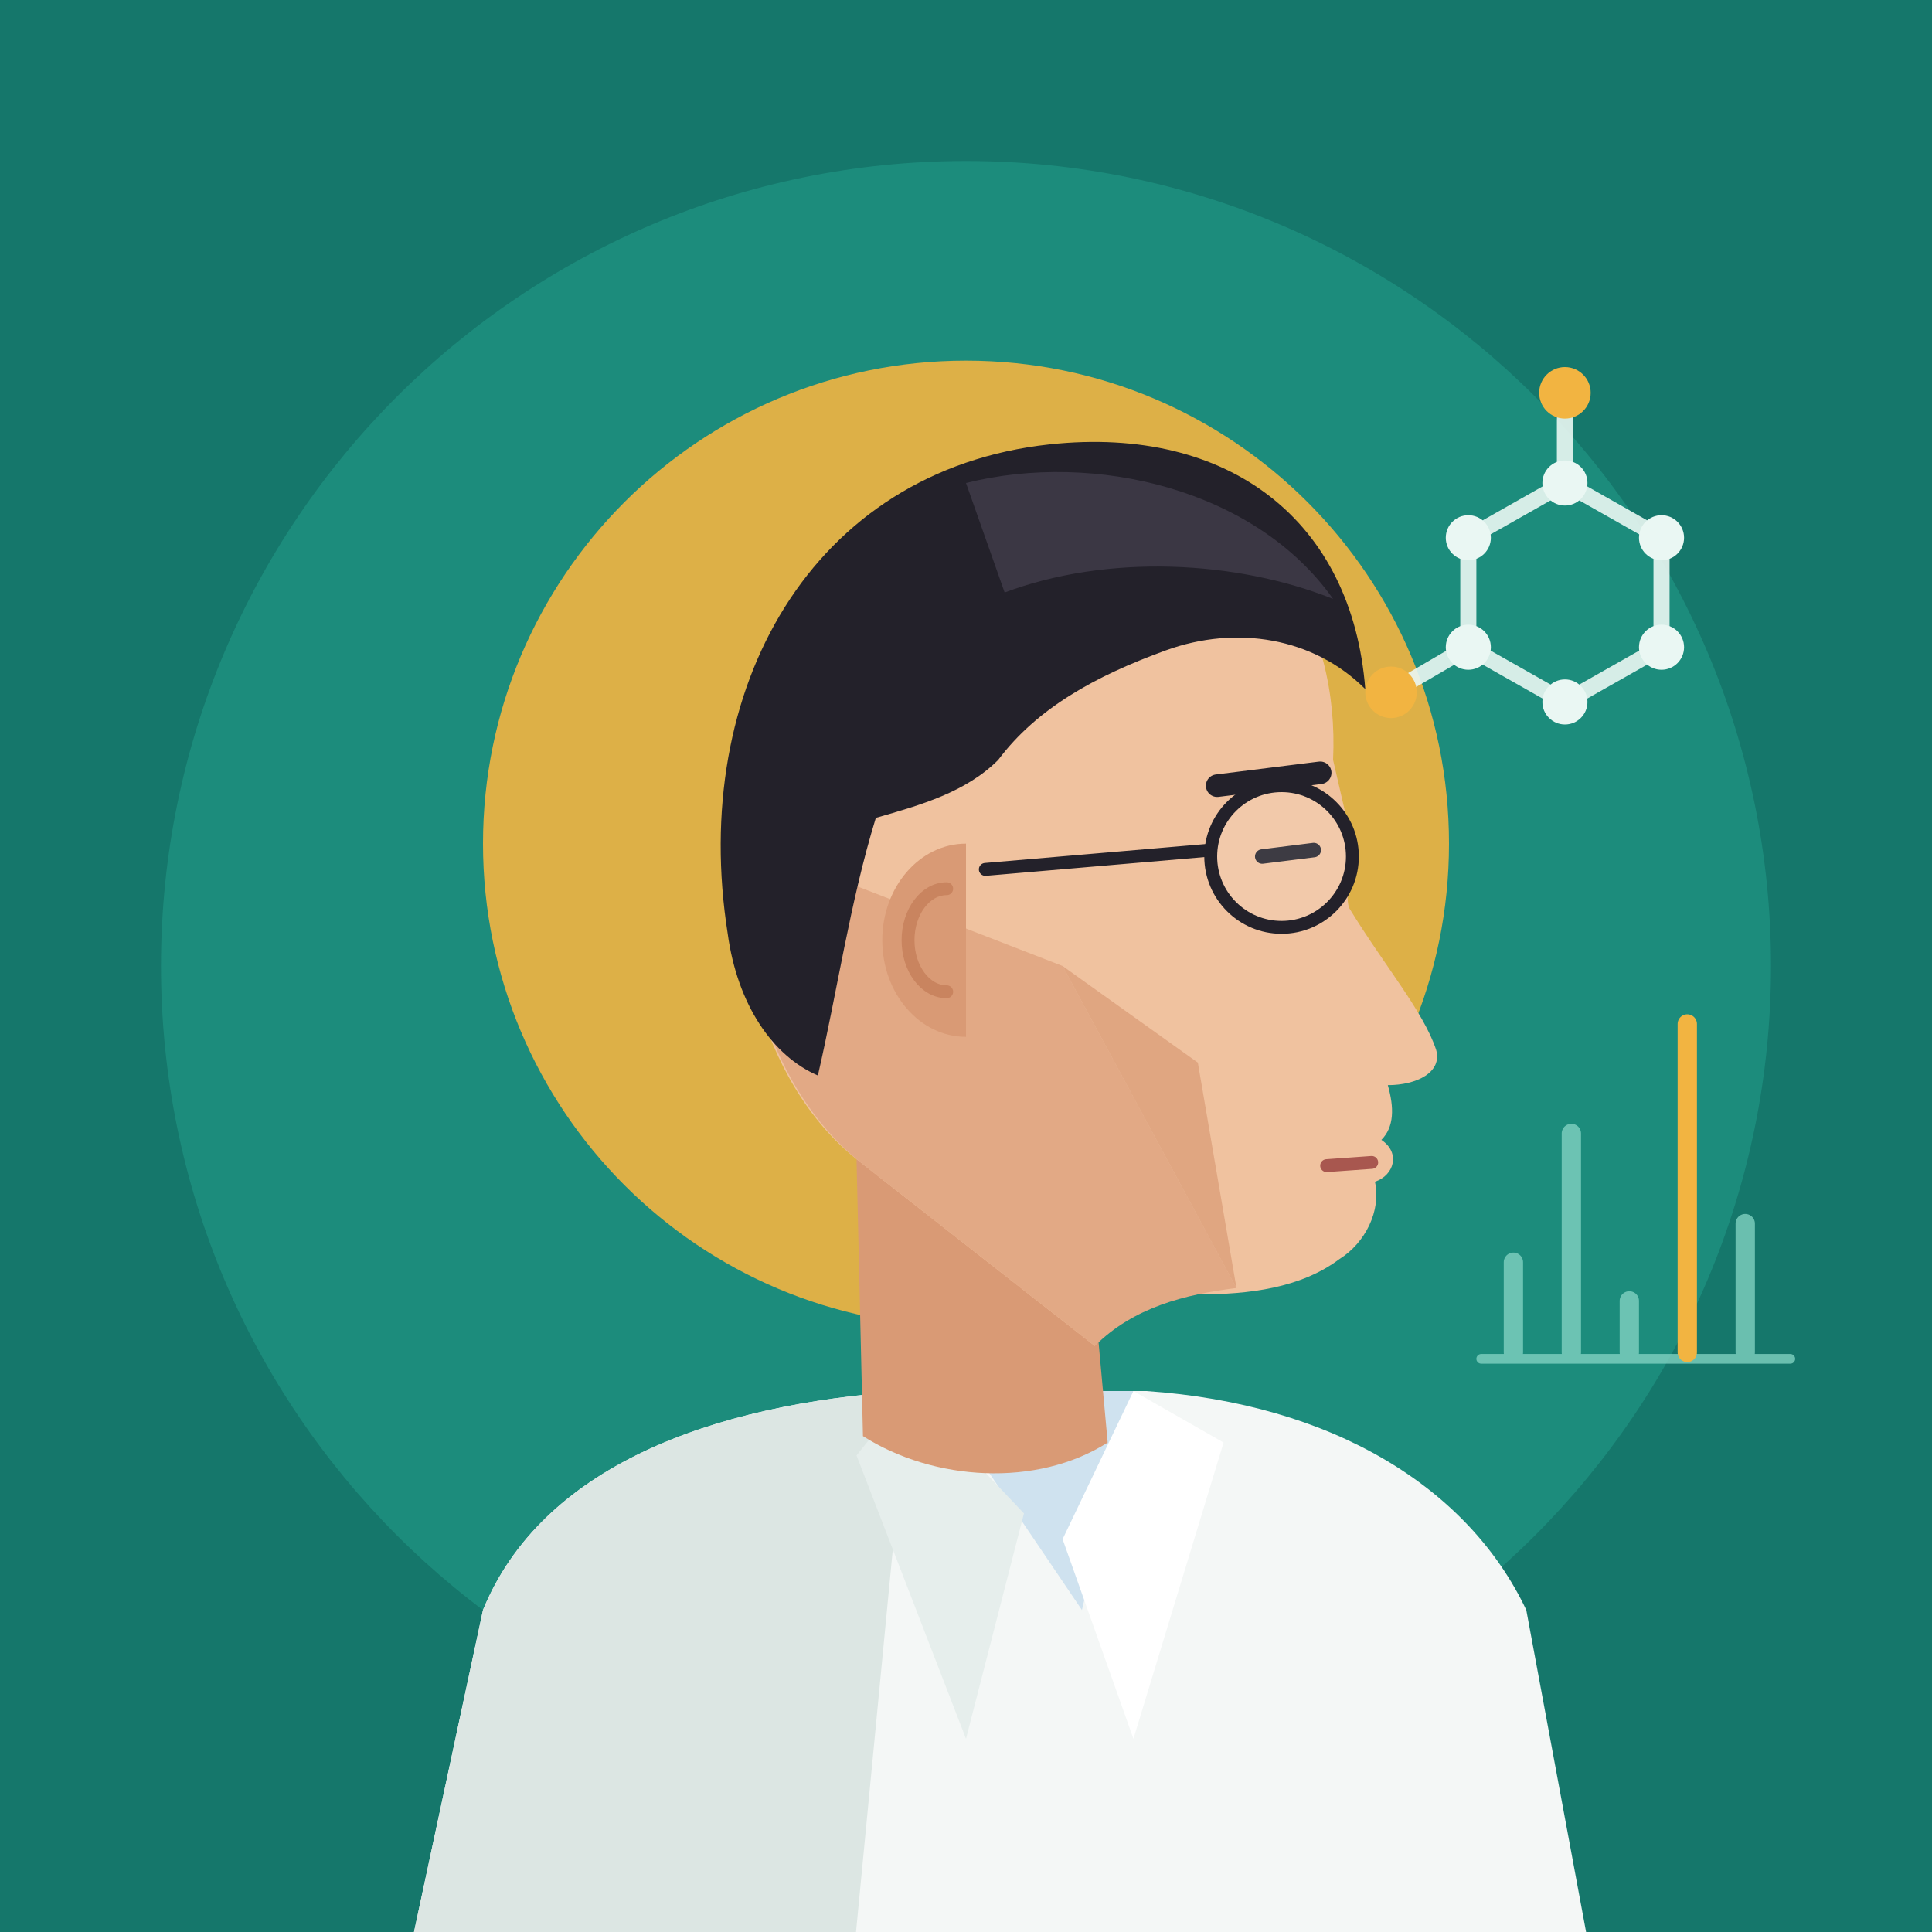
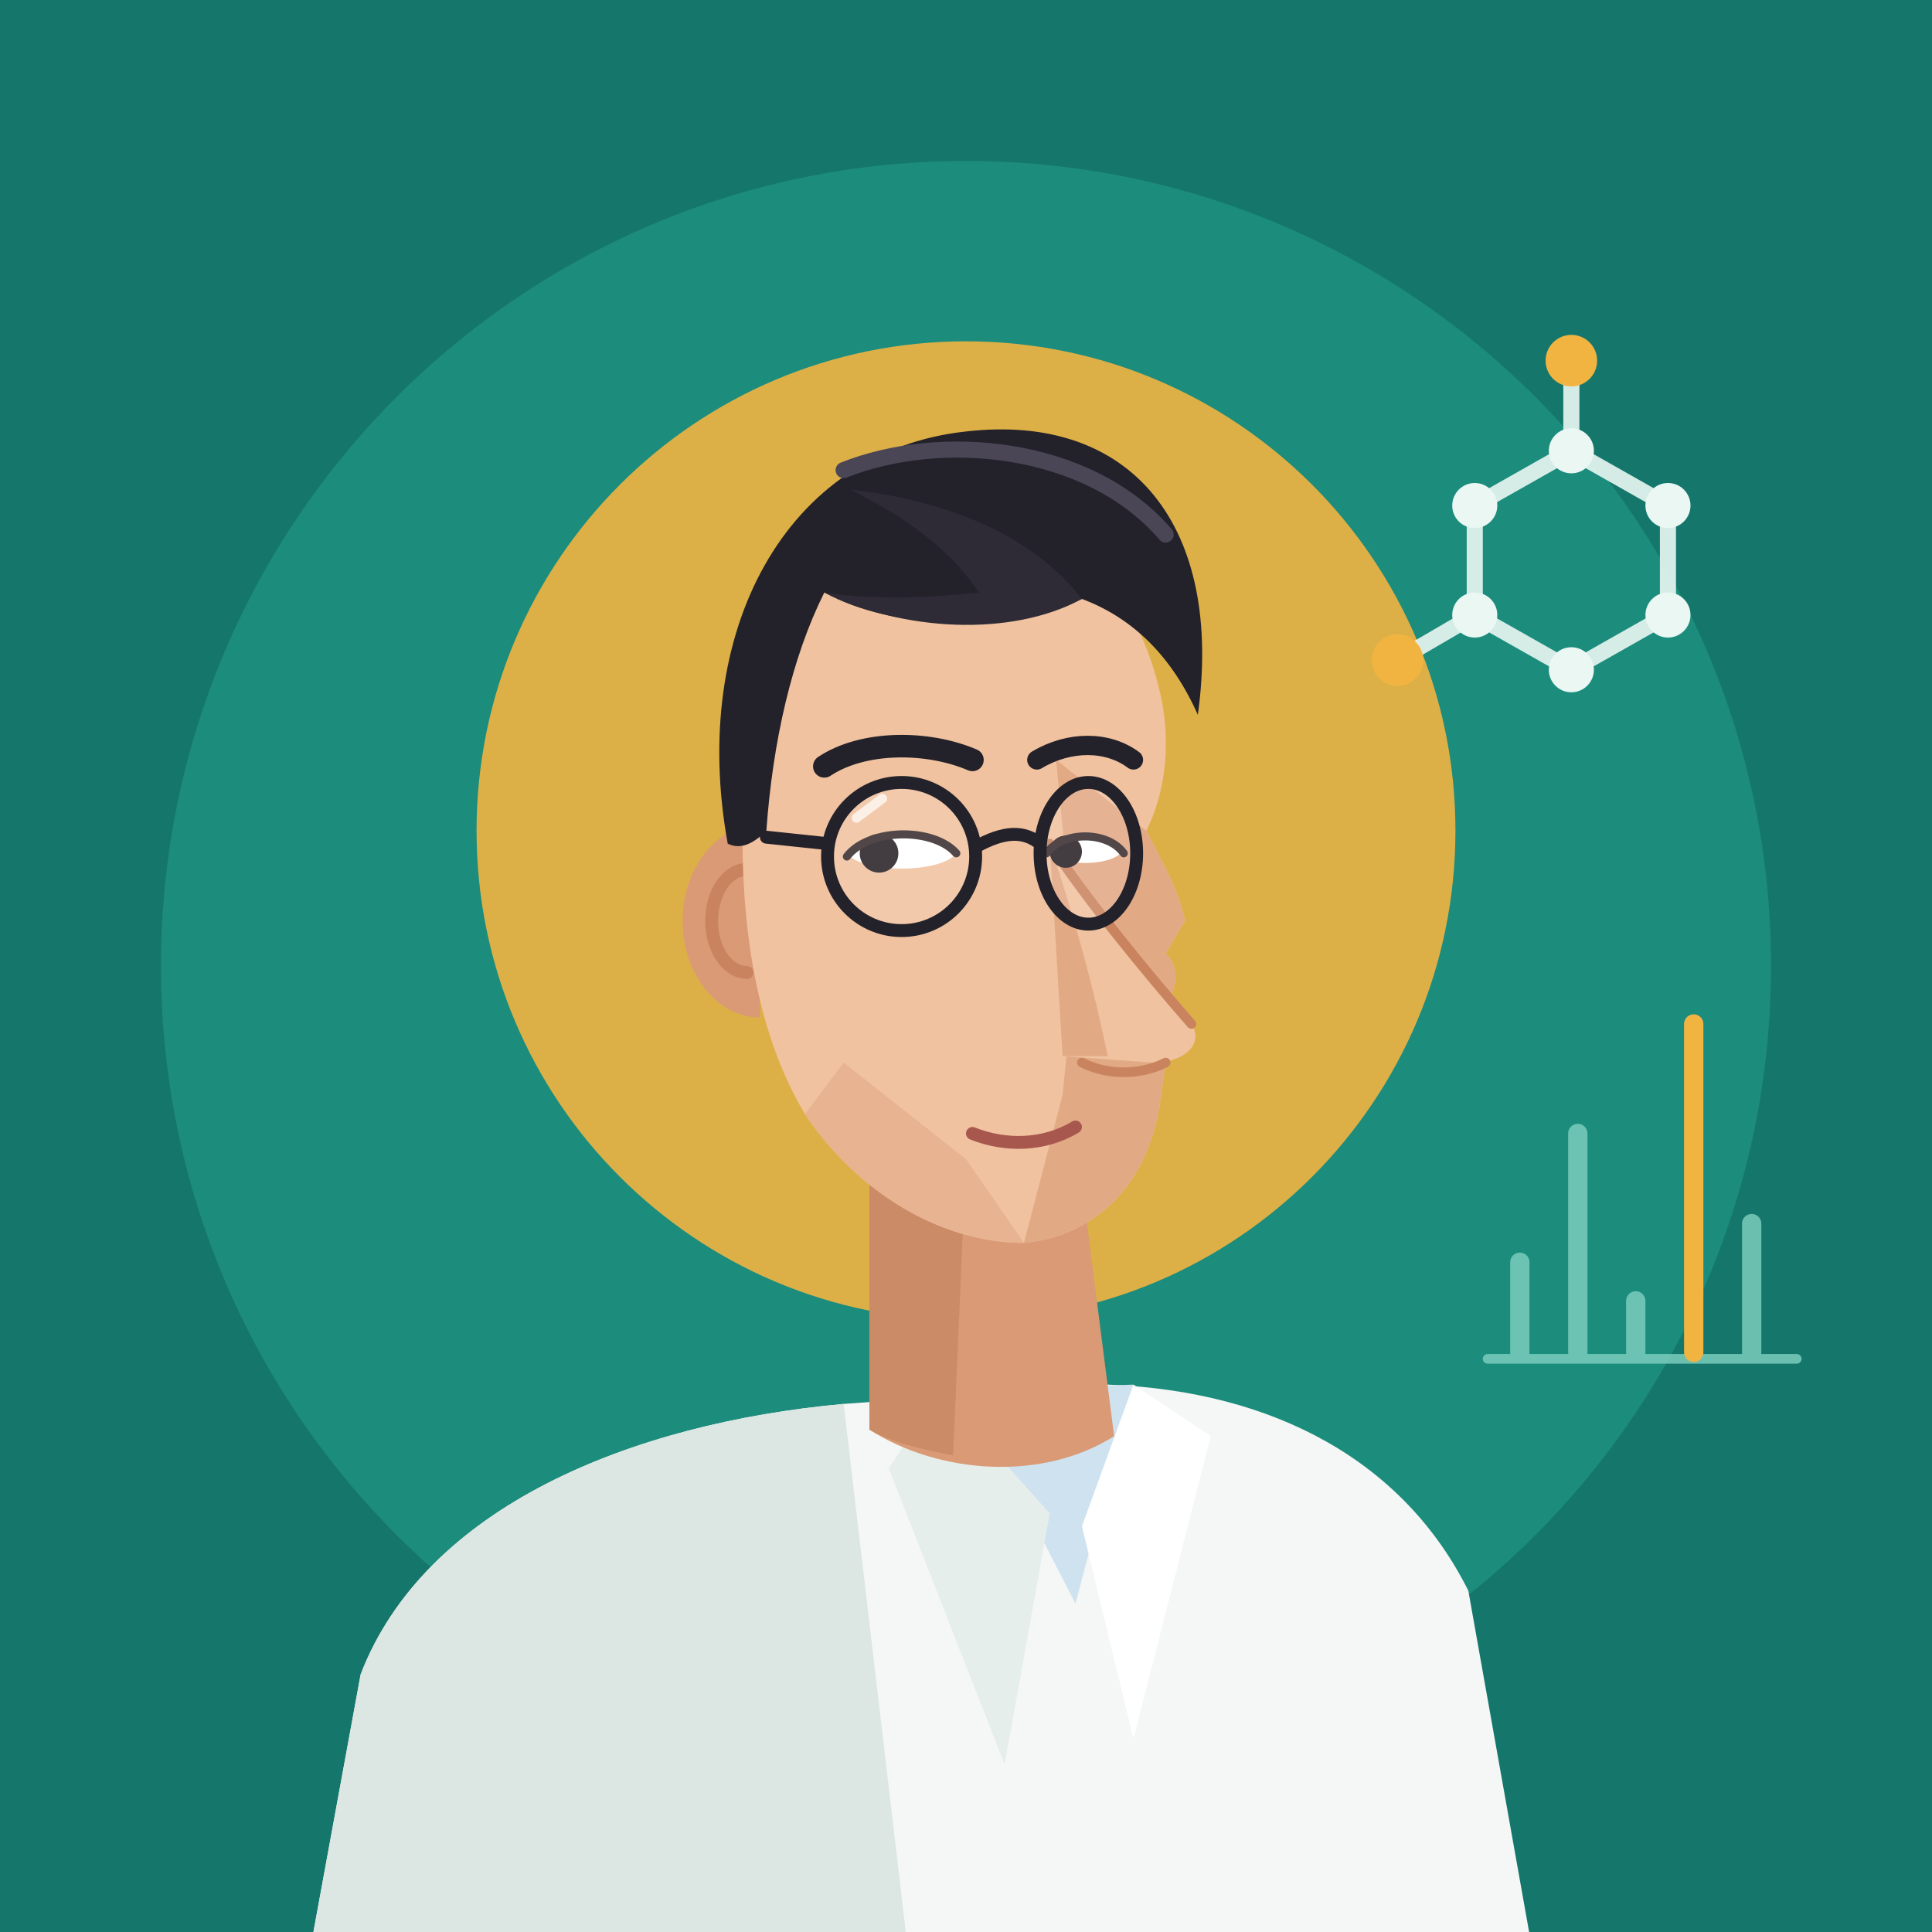
- <svg xmlns="http://www.w3.org/2000/svg" viewBox="0 0 600 600" role="img" aria-label="Abstract flat profile portrait of a young researcher">
+ <svg xmlns="http://www.w3.org/2000/svg" viewBox="0 0 600 600" role="img" aria-label="Abstract three-quarter self-portrait of a young researcher">
  <rect width="600" height="600" fill="#15776B" />
  <circle cx="300" cy="300" r="250" fill="#1C8C7C" />
-   <circle cx="300" cy="262" r="150" fill="#F2B441" opacity="0.9" />
+   <circle cx="300" cy="258" r="152" fill="#F2B441" opacity="0.9" />
  <g stroke="#EAF7F3" stroke-width="5" stroke-linecap="round" stroke-linejoin="round" fill="none" opacity="0.9">
-     <polygon points="486,150 516,167 516,201 486,218 456,201 456,167" />
-     <line x1="486" y1="150" x2="486" y2="122" />
-     <line x1="456" y1="201" x2="432" y2="215" />
+     <polygon points="488,140 518,157 518,191 488,208 458,191 458,157" />
+     <line x1="488" y1="140" x2="488" y2="112" />
+     <line x1="458" y1="191" x2="434" y2="205" />
  </g>
  <g fill="#EAF7F3">
-     <circle cx="486" cy="150" r="7" />
-     <circle cx="516" cy="167" r="7" />
-     <circle cx="516" cy="201" r="7" />
-     <circle cx="486" cy="218" r="7" />
-     <circle cx="456" cy="201" r="7" />
-     <circle cx="456" cy="167" r="7" />
+     <circle cx="488" cy="140" r="7" />
+     <circle cx="518" cy="157" r="7" />
+     <circle cx="518" cy="191" r="7" />
+     <circle cx="488" cy="208" r="7" />
+     <circle cx="458" cy="191" r="7" />
+     <circle cx="458" cy="157" r="7" />
  </g>
-   <circle cx="486" cy="122" r="8" fill="#F2B441" />
-   <circle cx="432" cy="215" r="8" fill="#F2B441" />
+   <circle cx="488" cy="112" r="8" fill="#F2B441" />
+   <circle cx="434" cy="205" r="8" fill="#F2B441" />
  <g stroke="#7FD1C1" stroke-width="6" stroke-linecap="round" opacity="0.8">
-     <line x1="470" y1="420" x2="470" y2="392" />
-     <line x1="488" y1="420" x2="488" y2="352" />
-     <line x1="506" y1="420" x2="506" y2="404" />
-     <line x1="542" y1="420" x2="542" y2="380" />
-     <line x1="460" y1="422" x2="556" y2="422" stroke-width="3" />
+     <line x1="472" y1="420" x2="472" y2="392" />
+     <line x1="490" y1="420" x2="490" y2="352" />
+     <line x1="508" y1="420" x2="508" y2="404" />
+     <line x1="544" y1="420" x2="544" y2="380" />
+     <line x1="462" y1="422" x2="558" y2="422" stroke-width="3" />
  </g>
-   <line x1="524" y1="420" x2="524" y2="318" stroke="#F2B441" stroke-width="6" stroke-linecap="round" />
-   <path d="M120 640 L 150 500 C 168 456, 220 436, 282 432 L 356 432 C 414 436, 456 462, 474 500 L 500 640 Z" fill="#F4F7F6" />
-   <path d="M120 640 L 150 500 C 168 456, 220 436, 282 432 L 262 640 Z" fill="#DCE6E3" />
-   <path d="M290 432 L 352 432 L 336 500 Z" fill="#CFE2EF" />
-   <path d="M282 432 L 318 470 L 300 540 L 266 452 Z" fill="#E6EEEC" />
-   <path d="M352 432 L 330 478 L 352 540 L 380 448 Z" fill="#FFFFFF" />
-   <path d="M266 360 L 340 404 L 344 448 C 322 462, 290 460, 268 446 Z" fill="#D99A75" />
-   <path d="M266 360 C 236 336, 224 288, 232 240 C 244 172, 298 140, 350 148 C 394 156, 416 194, 414 236 L 420 262 C 422 270, 417 276, 419 282 C 430 300, 442 314, 446 326 C 448 333, 440 337, 431 337 C 433 344, 433 350, 429 354 C 435 358, 433 365, 427 367 C 429 376, 424 386, 416 391 C 404 400, 388 402, 372 402 C 358 402, 348 406, 340 418 Z" fill="#F0C29F" />
-   <path d="M266 360 C 240 338, 228 300, 232 262 L 330 300 L 384 400 C 368 402, 352 406, 340 418 Z" fill="#E2A985" />
-   <path d="M330 300 L 372 330 L 384 400 Z" fill="#D99A75" opacity="0.7" />
-   <path d="M300 262 A 26 30 0 1 0 300 322 Z" fill="#D99A75" />
-   <path d="M294 276 A 12 16 0 1 0 294 308" stroke="#C9845F" stroke-width="4" fill="none" stroke-linecap="round" />
-   <path d="M226 290 C 214 214, 252 146, 326 138 C 382 132, 420 162, 424 214 C 408 198, 384 194, 362 202 C 340 210, 322 220, 310 236 C 300 246, 286 250, 272 254 C 264 280, 260 308, 254 334 C 240 328, 229 312, 226 290 Z" fill="#23212A" />
-   <path d="M300 150 C 340 140, 390 152, 414 186 C 384 174, 344 172, 312 184 Z" fill="#3B3744" />
-   <path d="M378 244 L 410 240" stroke="#23212A" stroke-width="7" stroke-linecap="round" />
-   <path d="M392 266 L 408 264" stroke="#23212A" stroke-width="4.5" stroke-linecap="round" />
-   <circle cx="398" cy="266" r="22" fill="#FFFFFF" fill-opacity="0.12" stroke="#23212A" stroke-width="4" />
-   <path d="M376 264 L 306 270" stroke="#23212A" stroke-width="4" stroke-linecap="round" />
-   <path d="M412 362 L 426 361" stroke="#A8574F" stroke-width="4" stroke-linecap="round" />
+   <line x1="526" y1="420" x2="526" y2="318" stroke="#F2B441" stroke-width="6" stroke-linecap="round" />
+   <path d="M90 640 L 112 520 C 132 468, 196 442, 262 436 L 344 430 C 396 432, 436 454, 456 494 L 482 640 Z" fill="#F4F7F6" />
+   <path d="M90 640 L 112 520 C 132 468, 196 442, 262 436 L 286 640 Z" fill="#DCE6E3" />
+   <path d="M300 432 L 352 430 L 334 498 Z" fill="#CFE2EF" />
+   <path d="M292 432 L 326 470 L 312 548 L 276 456 Z" fill="#E6EEEC" />
+   <path d="M352 430 L 336 474 L 352 540 L 376 446 Z" fill="#FFFFFF" />
+   <path d="M270 352 L 334 352 L 346 446 C 324 460, 292 458, 270 444 Z" fill="#D99A75" />
+   <path d="M270 352 L 300 360 L 296 452 C 286 450, 277 448, 270 444 Z" fill="#CC8B67" />
+   <path d="M236 256 A 24 30 0 1 0 236 316 Z" fill="#D99A75" />
+   <path d="M232 270 A 11 16 0 1 0 232 302" stroke="#C9845F" stroke-width="4" fill="none" stroke-linecap="round" />
+   <path d="M232 230 C 228 274, 232 316, 250 346 C 266 370, 292 386, 318 386 C 340 384, 356 368, 360 344 C 362 330, 364 320, 362 312 C 366 306, 366 300, 362 296 L 368 286 C 366 276, 360 266, 356 258 C 362 246, 364 230, 360 214 C 350 172, 316 152, 290 152 C 256 152, 234 184, 232 230 Z" fill="#F0C29F" />
+   <path d="M328 236 L 356 258 C 360 266, 366 276, 368 286 L 362 296 C 366 300, 366 306, 362 312 C 364 320, 362 330, 360 344 C 356 368, 340 384, 318 386 L 330 340 L 334 300 Z" fill="#E2A985" />
+   <path d="M250 346 C 266 370, 292 386, 318 386 L 300 360 L 262 330 Z" fill="#E7B391" />
+   <path d="M326 262 C 338 280, 356 302, 370 318 C 374 324, 368 330, 358 330 L 330 328 Z" fill="#F0C29F" />
+   <path d="M326 262 C 334 286, 340 308, 344 328 L 330 328 Z" fill="#E2A985" />
+   <path d="M326 262 C 338 280, 356 302, 370 318" stroke="#C9845F" stroke-width="3" stroke-linecap="round" fill="none" />
+   <path d="M336 330 C 344 334, 354 334, 362 330" stroke="#C9845F" stroke-width="3" stroke-linecap="round" fill="none" />
+   <path d="M226 262 C 214 196, 244 140, 300 134 C 352 128, 380 164, 372 222 C 364 204, 352 192, 336 186 C 312 196, 278 196, 256 184 C 246 204, 240 230, 238 258 C 234 262, 230 264, 226 262 Z" fill="#23212A" />
+   <path d="M256 184 C 280 196, 314 198, 336 186 C 322 168, 298 156, 264 152 C 284 162, 296 172, 304 184 C 286 186, 268 186, 256 184 Z" fill="#2E2B36" />
+   <path d="M262 146 C 292 134, 338 138, 362 166" stroke="#4A4656" stroke-width="5" stroke-linecap="round" fill="none" />
+   <path d="M256 238 C 268 230, 288 230, 302 236" stroke="#23212A" stroke-width="7" stroke-linecap="round" fill="none" />
+   <path d="M322 236 C 332 230, 344 230, 352 236" stroke="#23212A" stroke-width="6" stroke-linecap="round" fill="none" />
+   <path d="M264 266 C 270 258, 290 258, 296 266 C 290 271, 270 271, 264 266 Z" fill="#FFFFFF" />
+   <path d="M326 265 C 330 259, 344 259, 348 265 C 344 269, 330 269, 326 265 Z" fill="#FFFFFF" />
+   <circle cx="273" cy="265" r="6" fill="#2A2228" />
+   <circle cx="331" cy="264.5" r="5" fill="#2A2228" />
+   <path d="M263 266 C 270 257, 290 257, 297 265" stroke="#3A2E30" stroke-width="2.5" fill="none" stroke-linecap="round" />
+   <path d="M325 265 C 330 258, 344 258, 349 265" stroke="#3A2E30" stroke-width="2.5" fill="none" stroke-linecap="round" />
+   <g stroke="#23212A" stroke-width="4" fill="#FFFFFF" fill-opacity="0.12">
+     <circle cx="280" cy="266" r="23" />
+     <ellipse cx="338" cy="265" rx="15" ry="22" />
+   </g>
+   <path d="M303 263 C 312 258, 318 258, 323 262" stroke="#23212A" stroke-width="4" fill="none" stroke-linecap="round" />
+   <path d="M257 262 L 238 260" stroke="#23212A" stroke-width="4" stroke-linecap="round" />
+   <path d="M266 254 L 274 248" stroke="#FFFFFF" stroke-width="3" stroke-linecap="round" opacity="0.7" />
+   <path d="M302 352 C 312 356, 324 356, 334 350" stroke="#A8574F" stroke-width="4" stroke-linecap="round" fill="none" />
</svg>
